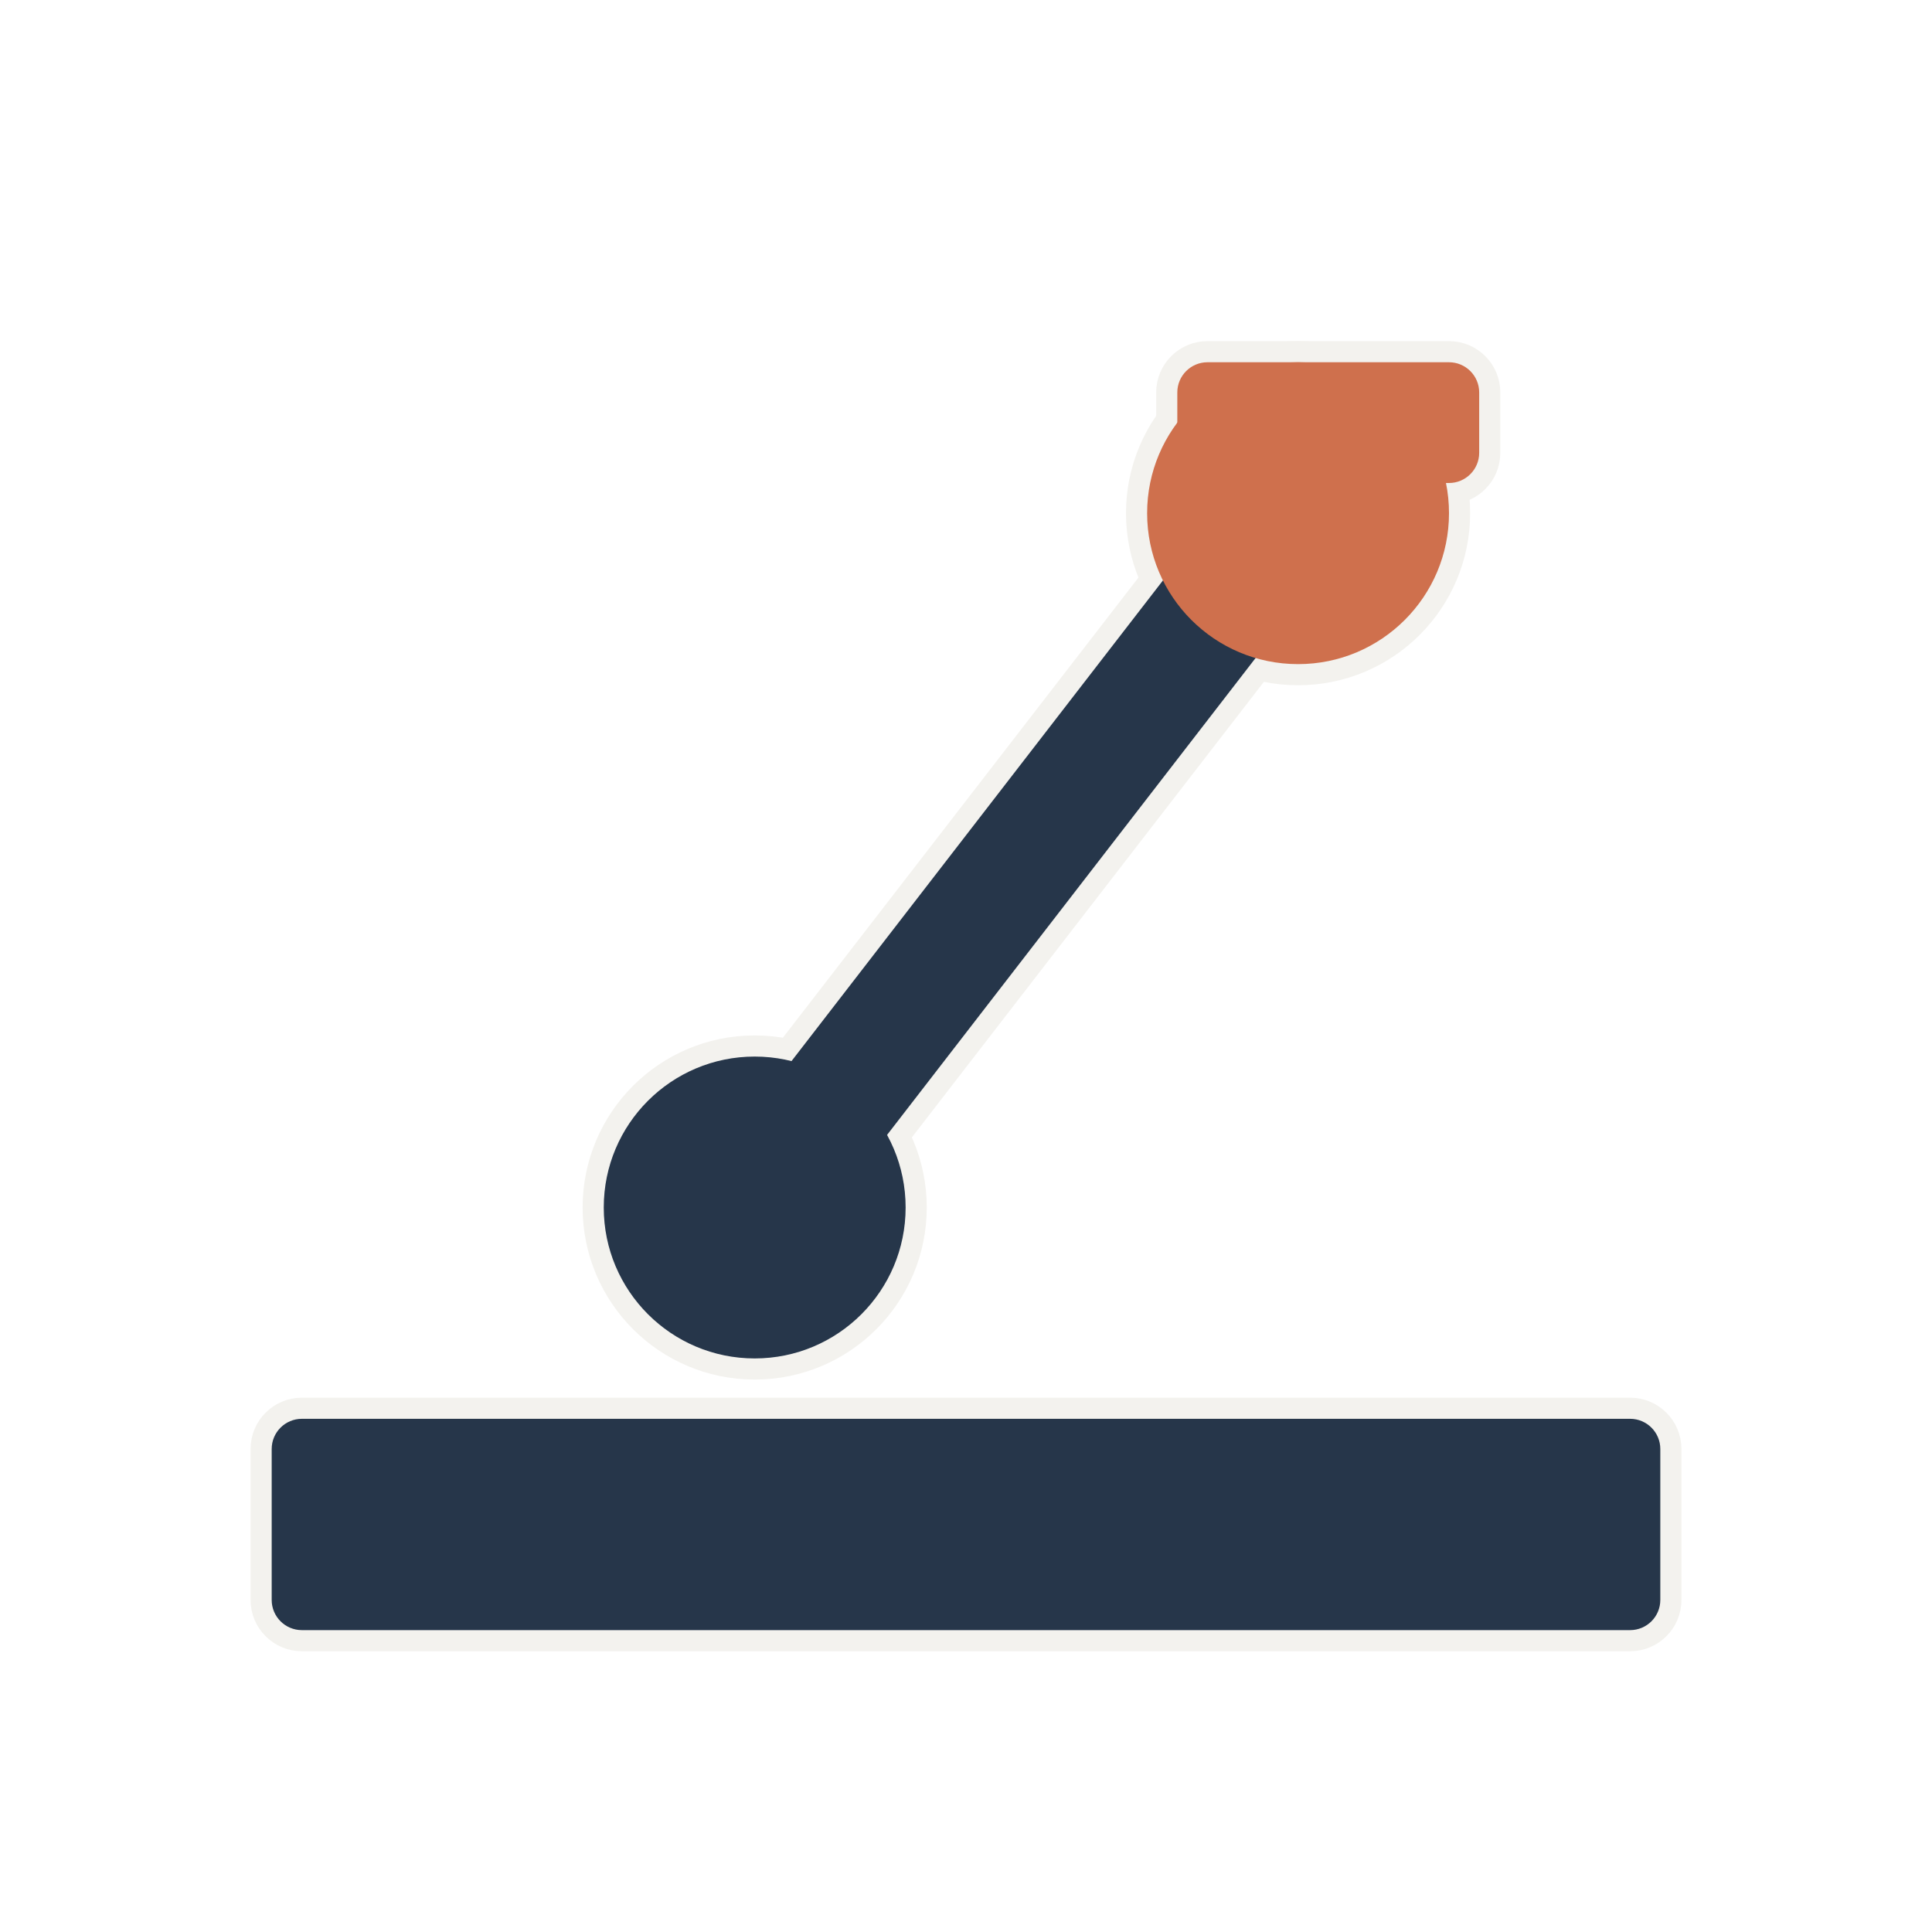
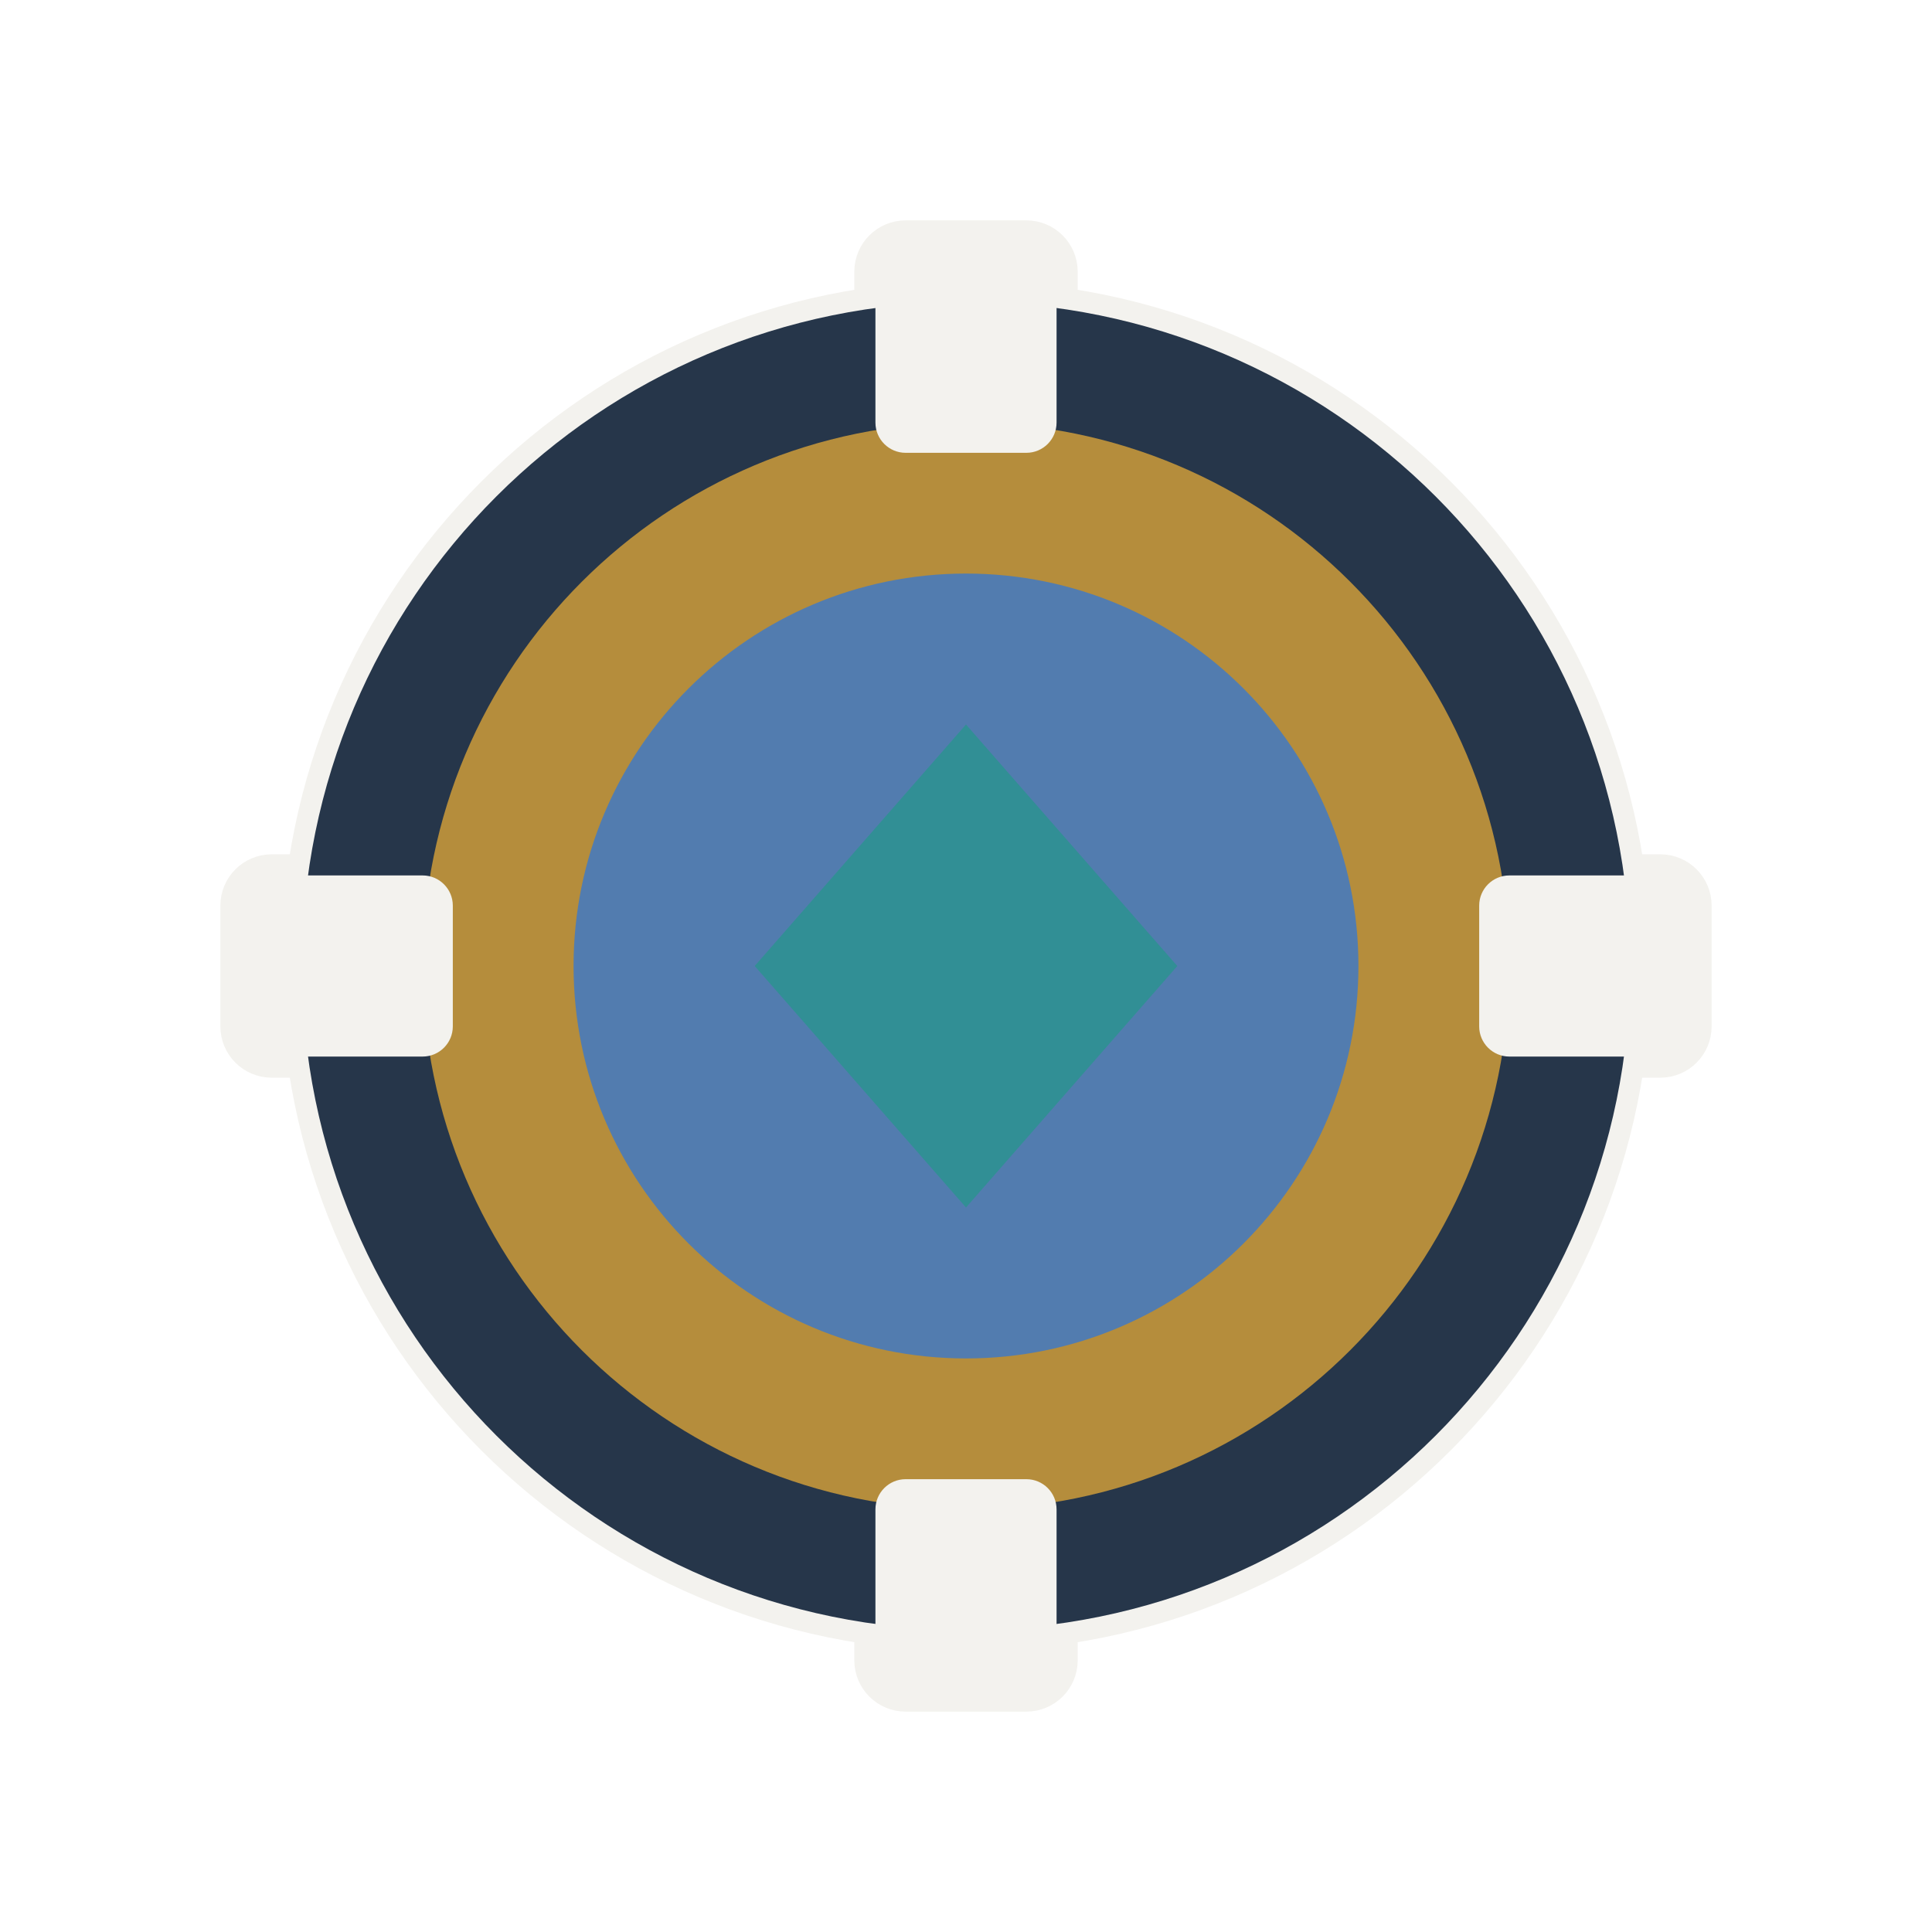
<svg xmlns="http://www.w3.org/2000/svg" width="64" height="64" viewBox="0 0 64 64" fill="none" stroke-linecap="round" stroke-linejoin="round" role="img" aria-labelledby="title">
  <g aria-hidden="true">
-     <rect x="9" y="47" width="46" height="7" rx="1" fill="#F3F2EE" stroke="#F3F2EE" stroke-width="1.4" />
-     <circle cx="25" cy="40" r="5" fill="#F3F2EE" stroke="#F3F2EE" stroke-width="1.4" />
-     <path d="M25 40L42 18" fill="none" stroke="#F3F2EE" stroke-width="5.4" />
-     <circle cx="43" cy="17" r="5" fill="#F3F2EE" stroke="#F3F2EE" stroke-width="1.4" />
-     <rect x="39" y="12" width="10" height="4" rx="1" fill="#F3F2EE" stroke="#F3F2EE" stroke-width="1.4" />
+     <circle cx="32" cy="32" r="22" fill="#F3F2EE" stroke="#F3F2EE" stroke-width="1.4" />
+     <circle cx="32" cy="32" r="18" fill="#F3F2EE" stroke="#F3F2EE" stroke-width="1.4" />
+     <circle cx="32" cy="32" r="13" fill="#F3F2EE" stroke="#F3F2EE" stroke-width="1.4" />
+     <path d="M32 24L39 32L32 40L25 32Z" fill="#F3F2EE" stroke="#F3F2EE" stroke-width="1.4" />
+     <rect x="29" y="8" width="6" height="7" rx="1" fill="#F3F2EE" stroke="#F3F2EE" stroke-width="1.4" />
+     <rect x="29" y="49" width="6" height="7" rx="1" fill="#F3F2EE" stroke="#F3F2EE" stroke-width="1.4" />
+     <rect x="8" y="29" width="7" height="6" rx="1" fill="#F3F2EE" stroke="#F3F2EE" stroke-width="1.4" />
+     <rect x="49" y="29" width="7" height="6" rx="1" fill="#F3F2EE" stroke="#F3F2EE" stroke-width="1.4" />
  </g>
  <g>
-     <rect x="9" y="47" width="46" height="7" rx="1" fill="#26364A" stroke="none" stroke-width="2.5" />
-     <circle cx="25" cy="40" r="5" fill="#26364A" stroke="none" stroke-width="2.5" />
-     <path d="M25 40L42 18" fill="none" stroke="#26364A" stroke-width="4" />
-     <circle cx="43" cy="17" r="5" fill="#CF704D" stroke="none" stroke-width="2.5" />
-     <rect x="39" y="12" width="10" height="4" rx="1" fill="#CF704D" stroke="none" stroke-width="2.5" />
+     <circle cx="32" cy="32" r="22" fill="#26364A" stroke="none" stroke-width="2.5" />
+     <circle cx="32" cy="32" r="18" fill="#B58D3C" stroke="none" stroke-width="2.5" />
+     <circle cx="32" cy="32" r="13" fill="#527CAF" stroke="none" stroke-width="2.5" />
+     <path d="M32 24L39 32L32 40L25 32Z" fill="#318F95" stroke="none" stroke-width="2.5" />
+     <rect x="29" y="8" width="6" height="7" rx="1" fill="#F3F2EE" stroke="none" stroke-width="2.5" />
+     <rect x="29" y="49" width="6" height="7" rx="1" fill="#F3F2EE" stroke="none" stroke-width="2.5" />
+     <rect x="8" y="29" width="7" height="6" rx="1" fill="#F3F2EE" stroke="none" stroke-width="2.5" />
+     <rect x="49" y="29" width="7" height="6" rx="1" fill="#F3F2EE" stroke="none" stroke-width="2.5" />
  </g>
</svg>
